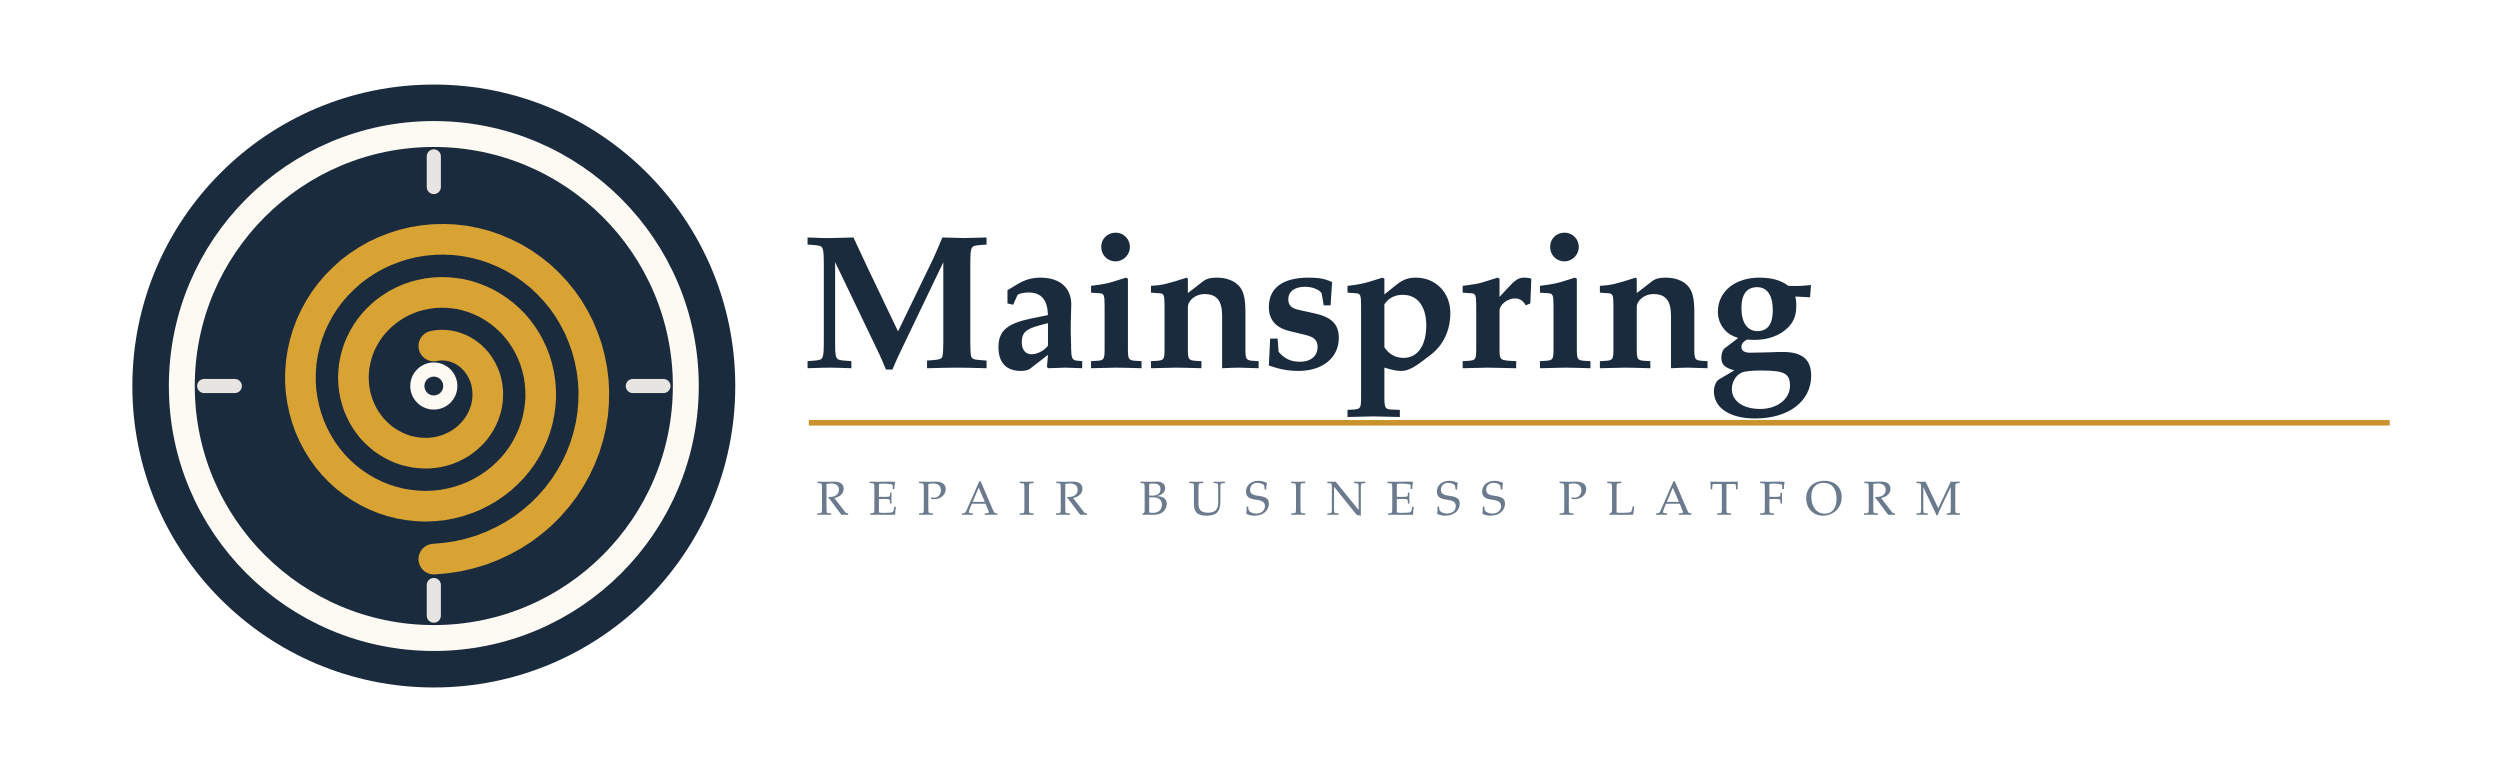
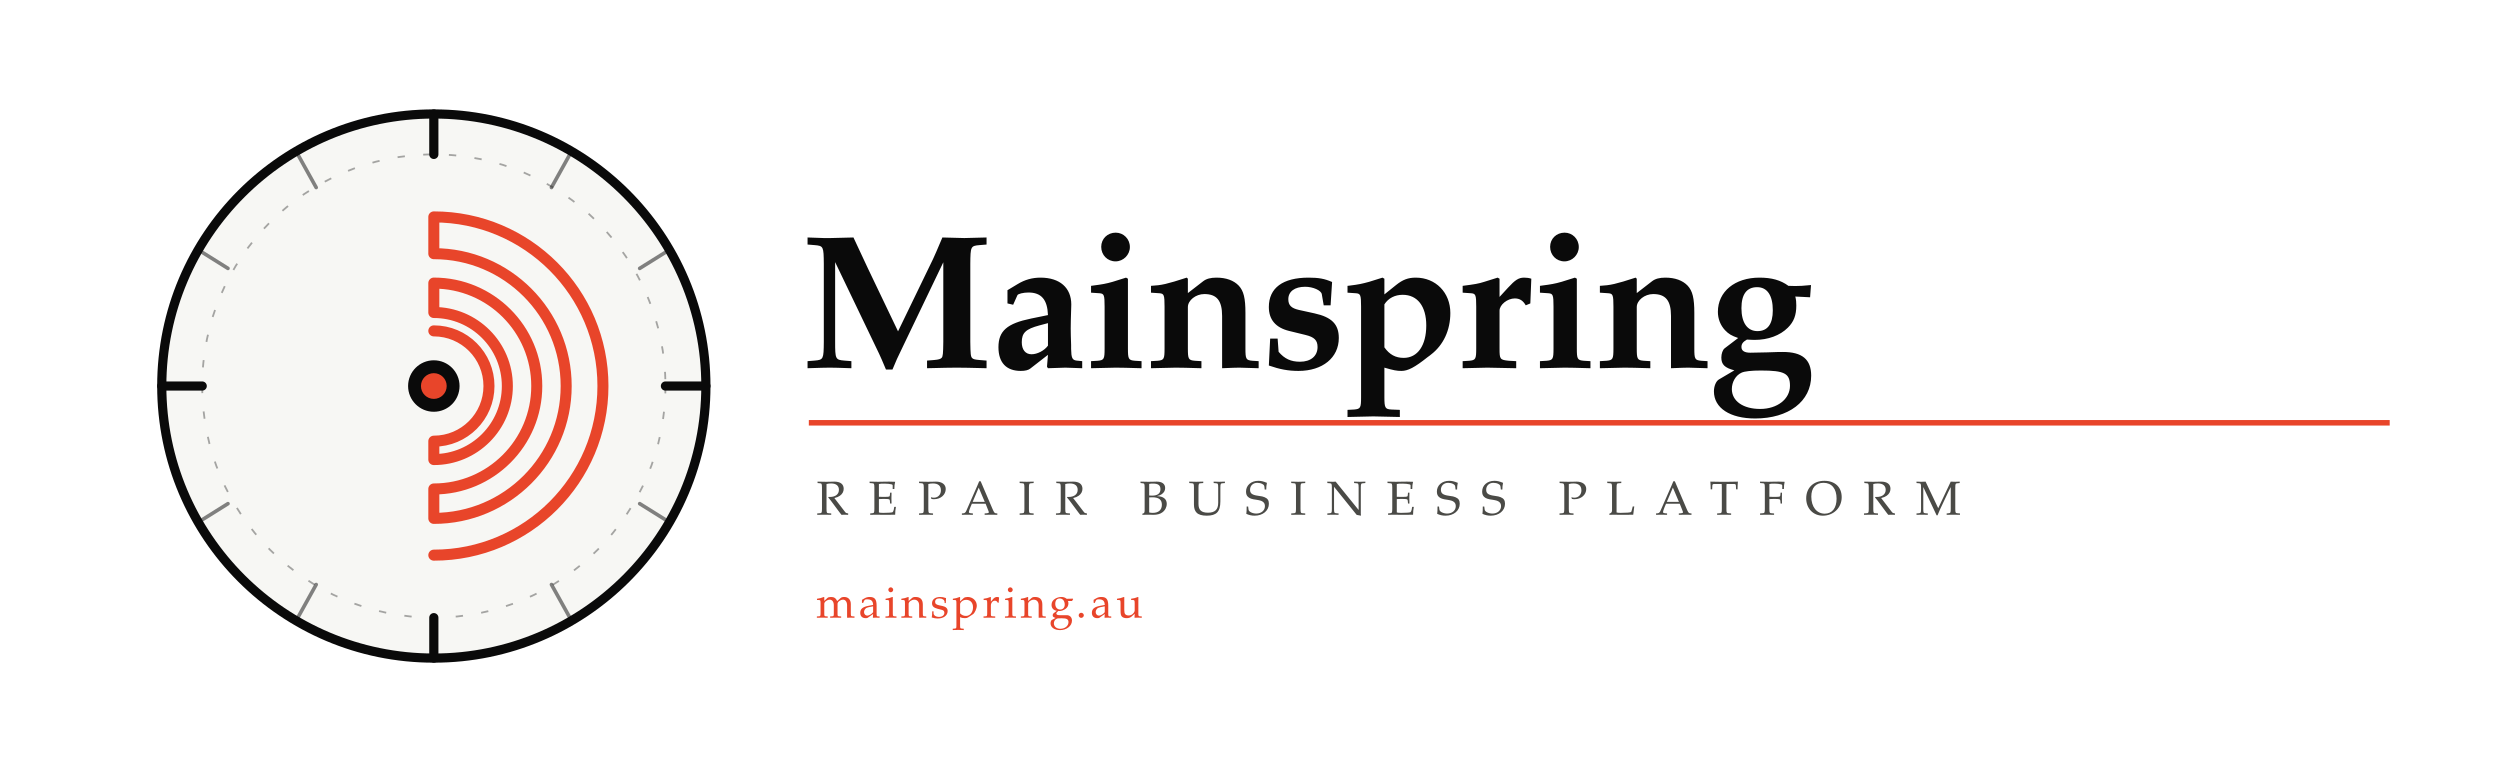
- <svg xmlns="http://www.w3.org/2000/svg" width="100%" viewBox="0 0 680 210">
-   <g transform="translate(36 23) scale(0.3203)">
-     <circle cx="256.0" cy="256.0" r="256.0" fill="#1B2B3E" />
-     <circle cx="256.0" cy="256.0" r="214.0" fill="none" stroke="#FDFAF4" stroke-width="22.0" />
-     <line x1="256.0" y1="61.0" x2="256.0" y2="87.0" stroke="#FDFAF4" stroke-width="12.0" stroke-linecap="round" opacity="0.9" />
-     <line x1="451.0" y1="256.0" x2="425.0" y2="256.0" stroke="#FDFAF4" stroke-width="12.0" stroke-linecap="round" opacity="0.9" />
-     <line x1="256.0" y1="451.0" x2="256.0" y2="425.0" stroke="#FDFAF4" stroke-width="12.0" stroke-linecap="round" opacity="0.9" />
-     <line x1="61.0" y1="256.0" x2="87.0" y2="256.0" stroke="#FDFAF4" stroke-width="12.0" stroke-linecap="round" opacity="0.9" />
-     <path d="M256.0 222.0 L258.4 221.6 L260.9 221.3 L263.4 221.3 L265.9 221.4 L268.5 221.7 L271.1 222.2 L273.6 222.9 L276.1 223.8 L278.6 224.8 L281.1 226.1 L283.5 227.6 L285.7 229.2 L287.9 231.0 L290.0 233.1 L292.0 235.2 L293.8 237.6 L295.4 240.1 L296.9 242.7 L298.2 245.5 L299.4 248.4 L300.3 251.3 L301.0 254.4 L301.5 257.6 L301.8 260.8 L301.8 264.1 L301.7 267.4 L301.2 270.7 L300.6 274.0 L299.6 277.3 L298.5 280.5 L297.1 283.7 L295.5 286.8 L293.6 289.8 L291.5 292.7 L289.2 295.5 L286.6 298.1 L283.9 300.6 L280.9 302.9 L277.8 305.0 L274.5 306.8 L271.0 308.5 L267.5 309.9 L263.7 311.1 L259.9 312.0 L256.0 312.6 L252.0 313.0 L248.0 313.0 L243.9 312.8 L239.8 312.3 L235.8 311.5 L231.8 310.5 L227.8 309.1 L223.9 307.4 L220.1 305.4 L216.4 303.2 L212.8 300.7 L209.5 297.9 L206.3 294.9 L203.2 291.6 L200.5 288.1 L197.9 284.3 L195.6 280.4 L193.6 276.3 L191.8 272.0 L190.4 267.6 L189.2 263.0 L188.4 258.4 L187.9 253.6 L187.7 248.8 L187.9 244.0 L188.4 239.1 L189.3 234.3 L190.5 229.5 L192.0 224.8 L193.9 220.2 L196.2 215.6 L198.7 211.3 L201.6 207.0 L204.8 203.0 L208.3 199.2 L212.1 195.6 L216.2 192.2 L220.5 189.2 L225.0 186.4 L229.8 183.9 L234.7 181.8 L239.8 180.0 L245.1 178.6 L250.5 177.5 L256.0 176.8 L261.6 176.5 L267.2 176.6 L272.8 177.1 L278.4 177.9 L283.9 179.2 L289.4 180.9 L294.8 183.0 L300.1 185.4 L305.2 188.3 L310.1 191.5 L314.9 195.1 L319.3 199.0 L323.6 203.2 L327.5 207.8 L331.1 212.6 L334.4 217.8 L337.3 223.1 L339.9 228.7 L342.1 234.5 L343.9 240.5 L345.3 246.6 L346.2 252.9 L346.7 259.2 L346.8 265.5 L346.4 271.9 L345.5 278.3 L344.2 284.7 L342.5 290.9 L340.3 297.1 L337.6 303.1 L334.6 309.0 L331.1 314.7 L327.2 320.1 L322.9 325.3 L318.2 330.1 L313.2 334.7 L307.8 338.9 L302.1 342.8 L296.2 346.2 L290.0 349.3 L283.5 351.9 L276.9 354.1 L270.0 355.8 L263.1 357.1 L256.0 357.8 L248.9 358.1 L241.7 357.8 L234.5 357.0 L227.4 355.8 L220.3 354.0 L213.4 351.8 L206.6 349.0 L199.9 345.7 L193.5 342.0 L187.3 337.8 L181.4 333.2 L175.9 328.2 L170.6 322.7 L165.8 316.9 L161.3 310.7 L157.3 304.1 L153.7 297.3 L150.6 290.3 L148.0 282.9 L145.9 275.4 L144.3 267.7 L143.2 259.9 L142.7 252.0 L142.8 244.1 L143.4 236.1 L144.6 228.2 L146.3 220.4 L148.6 212.6 L151.4 205.0 L154.8 197.6 L158.7 190.4 L163.1 183.4 L168.0 176.8 L173.4 170.5 L179.3 164.6 L185.5 159.0 L192.2 153.9 L199.2 149.3 L206.6 145.1 L214.3 141.5 L222.3 138.4 L230.4 135.8 L238.8 133.8 L247.4 132.4 L256.0 131.6 L264.7 131.4 L273.5 131.8 L282.2 132.8 L290.8 134.5 L299.4 136.7 L307.8 139.6 L316.1 143.1 L324.1 147.1 L331.8 151.7 L339.2 156.9 L346.3 162.5 L352.9 168.7 L359.2 175.4 L365.0 182.5 L370.3 190.0 L375.0 197.9 L379.3 206.2 L382.9 214.8 L386.0 223.6 L388.4 232.7 L390.2 241.9 L391.4 251.3 L391.9 260.7 L391.7 270.3 L390.9 279.8 L389.4 289.3 L387.2 298.6 L384.4 307.9 L380.9 316.9 L376.8 325.7 L372.0 334.3 L366.7 342.5 L360.8 350.3 L354.3 357.8 L347.3 364.8 L339.7 371.3 L331.8 377.3 L323.4 382.7 L314.6 387.5 L305.4 391.8 L296.0 395.4 L286.2 398.3 L276.3 400.6 L266.2 402.1 L256.0 403.0" fill="none" stroke="#D9A334" stroke-width="26.0" stroke-linecap="round" stroke-linejoin="round" />
-     <circle cx="256.0" cy="256.0" r="20.0" fill="#FDFAF4" />
-     <circle cx="256.0" cy="256.0" r="8.0" fill="#1B2B3E" />
-   </g>
-   <text x="218" y="100" font-family="Georgia, 'Palatino Linotype', Palatino, serif" font-size="52" font-weight="700" fill="#1B2B3E" letter-spacing="-0.5" style="fill:rgb(27, 43, 62);stroke:none;color:rgb(0, 0, 0);stroke-width:1px;stroke-linecap:butt;stroke-linejoin:miter;opacity:1;font-family:Georgia, &quot;Palatino Linotype&quot;, Palatino, serif;font-size:52px;font-weight:700;text-anchor:start;dominant-baseline:auto">Mainspring</text>
-   <line x1="220" y1="115" x2="650" y2="115" stroke="#C9922A" stroke-width="1.5" style="fill:rgb(0, 0, 0);stroke:rgb(201, 146, 42);color:rgb(0, 0, 0);stroke-width:1.5px;stroke-linecap:butt;stroke-linejoin:miter;opacity:1;font-family:&quot;Anthropic Sans&quot;, -apple-system, BlinkMacSystemFont, &quot;Segoe UI&quot;, sans-serif;font-size:16px;font-weight:400;text-anchor:start;dominant-baseline:auto" />
-   <text x="222" y="140" font-family="Georgia, 'Palatino Linotype', Palatino, serif" font-size="13" font-weight="400" fill="#6B7A8D" letter-spacing="5.5" style="fill:rgb(107, 122, 141);stroke:none;color:rgb(0, 0, 0);stroke-width:1px;stroke-linecap:butt;stroke-linejoin:miter;opacity:1;font-family:Georgia, &quot;Palatino Linotype&quot;, Palatino, serif;font-size:13px;font-weight:400;text-anchor:start;dominant-baseline:auto">REPAIR BUSINESS PLATFORM</text>
+ <svg xmlns="http://www.w3.org/2000/svg" width="680" height="210" viewBox="0 0 680 210" role="img" aria-label="Mainspring — repair business platform">
+   <circle cx="118" cy="105" r="74" fill="#F7F7F4" />
+   <circle cx="118" cy="105" r="74" fill="none" stroke="#0A0A0A" stroke-width="2.5" />
+   <circle cx="118" cy="105" r="63" fill="none" stroke="#0A0A0A" stroke-width="0.5" stroke-dasharray="2,5" opacity="0.35" />
+   <line x1="118" y1="31" x2="118" y2="42" stroke="#0A0A0A" stroke-width="2.5" stroke-linecap="round" />
+   <line x1="181" y1="105" x2="192" y2="105" stroke="#0A0A0A" stroke-width="2.5" stroke-linecap="round" />
+   <line x1="118" y1="168" x2="118" y2="179" stroke="#0A0A0A" stroke-width="2.5" stroke-linecap="round" />
+   <line x1="44" y1="105" x2="55" y2="105" stroke="#0A0A0A" stroke-width="2.5" stroke-linecap="round" />
+   <line x1="155" y1="42" x2="150" y2="51" stroke="#0A0A0A" stroke-width="1" stroke-linecap="round" opacity="0.5" />
+   <line x1="182" y1="68" x2="174" y2="73" stroke="#0A0A0A" stroke-width="1" stroke-linecap="round" opacity="0.5" />
+   <line x1="182" y1="142" x2="174" y2="137" stroke="#0A0A0A" stroke-width="1" stroke-linecap="round" opacity="0.5" />
+   <line x1="155" y1="168" x2="150" y2="159" stroke="#0A0A0A" stroke-width="1" stroke-linecap="round" opacity="0.5" />
+   <line x1="81" y1="168" x2="86" y2="159" stroke="#0A0A0A" stroke-width="1" stroke-linecap="round" opacity="0.5" />
+   <line x1="54" y1="142" x2="62" y2="137" stroke="#0A0A0A" stroke-width="1" stroke-linecap="round" opacity="0.5" />
+   <line x1="54" y1="68" x2="62" y2="73" stroke="#0A0A0A" stroke-width="1" stroke-linecap="round" opacity="0.5" />
+   <line x1="81" y1="42" x2="86" y2="51" stroke="#0A0A0A" stroke-width="1" stroke-linecap="round" opacity="0.5" />
+   <path d="M 118 90 A 15 15 0 0 1 118 120 L 118 125 A 20 20 0 0 0 118 85 L 118 77 A 28 28 0 0 1 118 133 L 118 141 A 36 36 0 0 0 118 69 L 118 59 A 46 46 0 0 1 118 151" fill="none" stroke="#E8452A" stroke-width="3" stroke-linecap="round" stroke-linejoin="round" />
+   <circle cx="118" cy="105" r="7" fill="#0A0A0A" />
+   <circle cx="118" cy="105" r="3.5" fill="#E8452A" />
+   <text x="218" y="100" font-family="Georgia, 'Palatino Linotype', Palatino, serif" font-size="52" font-weight="700" fill="#0A0A0A" letter-spacing="-0.5">Mainspring</text>
+   <line x1="220" y1="115" x2="650" y2="115" stroke="#E8452A" stroke-width="1.5" />
+   <text x="222" y="140" font-family="Georgia, 'Palatino Linotype', Palatino, serif" font-size="13" font-weight="400" fill="#4A4A46" letter-spacing="5.5">REPAIR BUSINESS PLATFORM</text>
+   <text x="222" y="168" font-family="Georgia, 'Palatino Linotype', Palatino, serif" font-size="12" font-weight="400" fill="#E8452A" letter-spacing="1">mainspring.au</text>
</svg>
